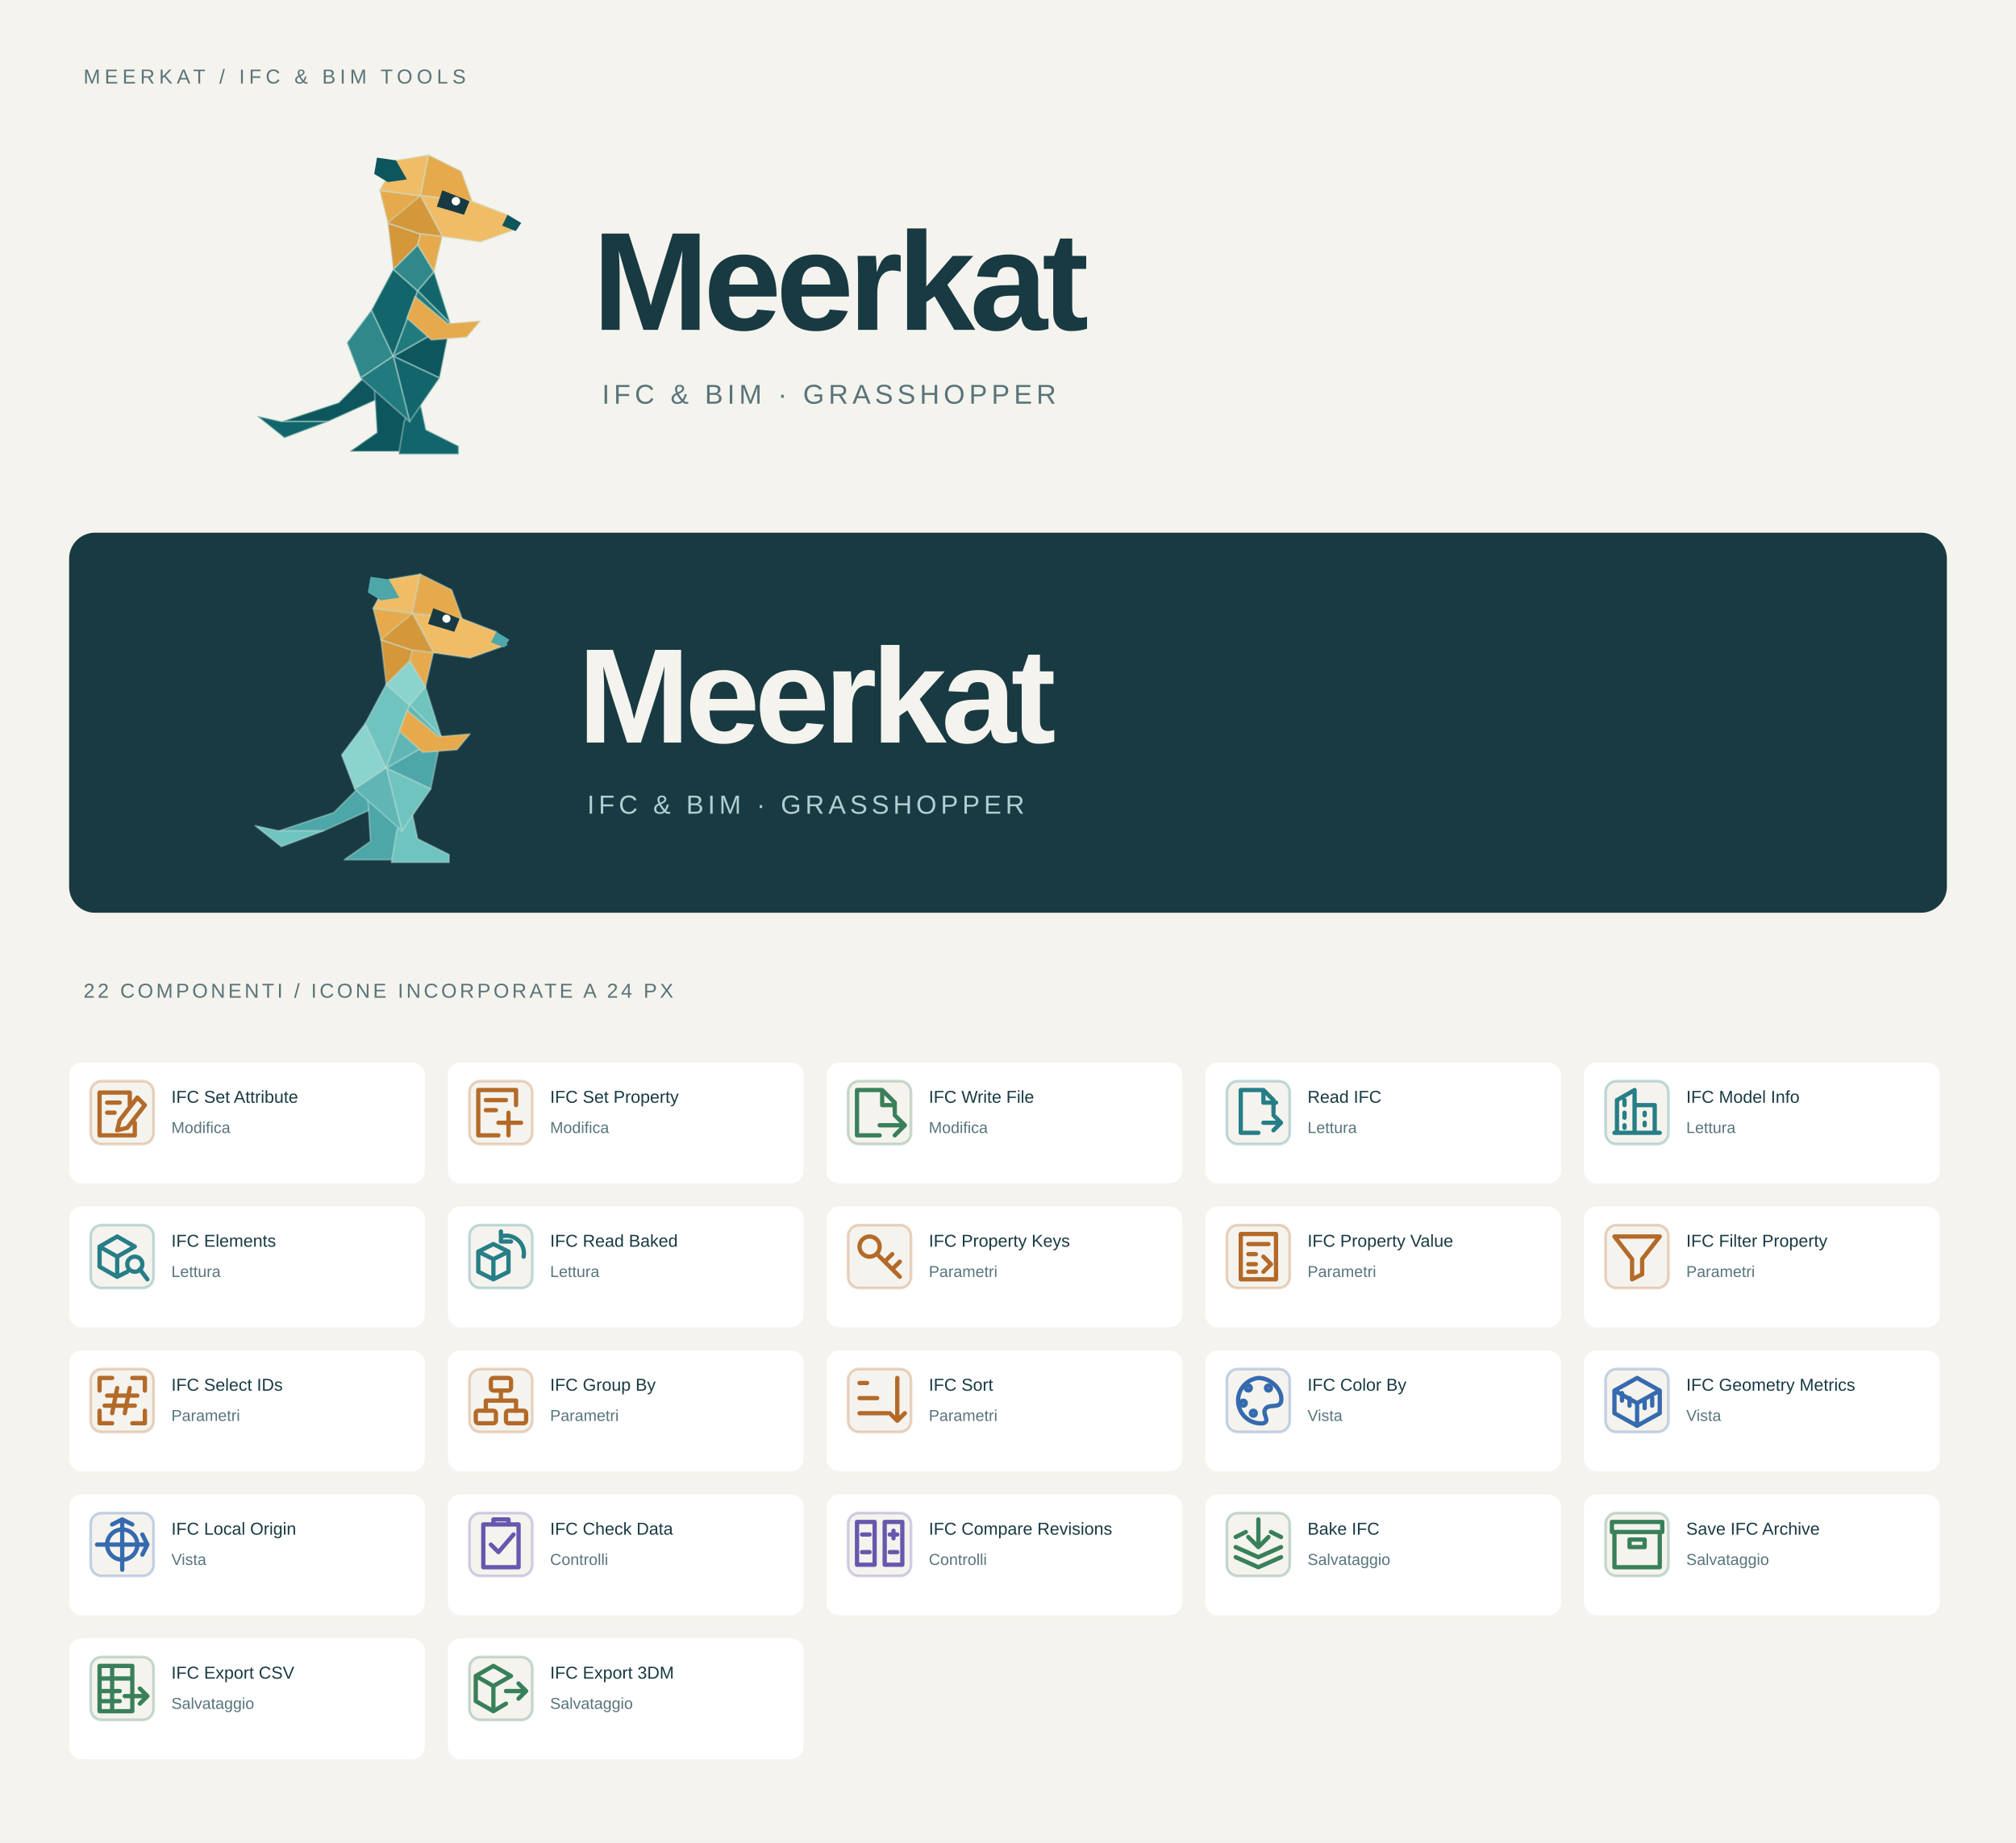
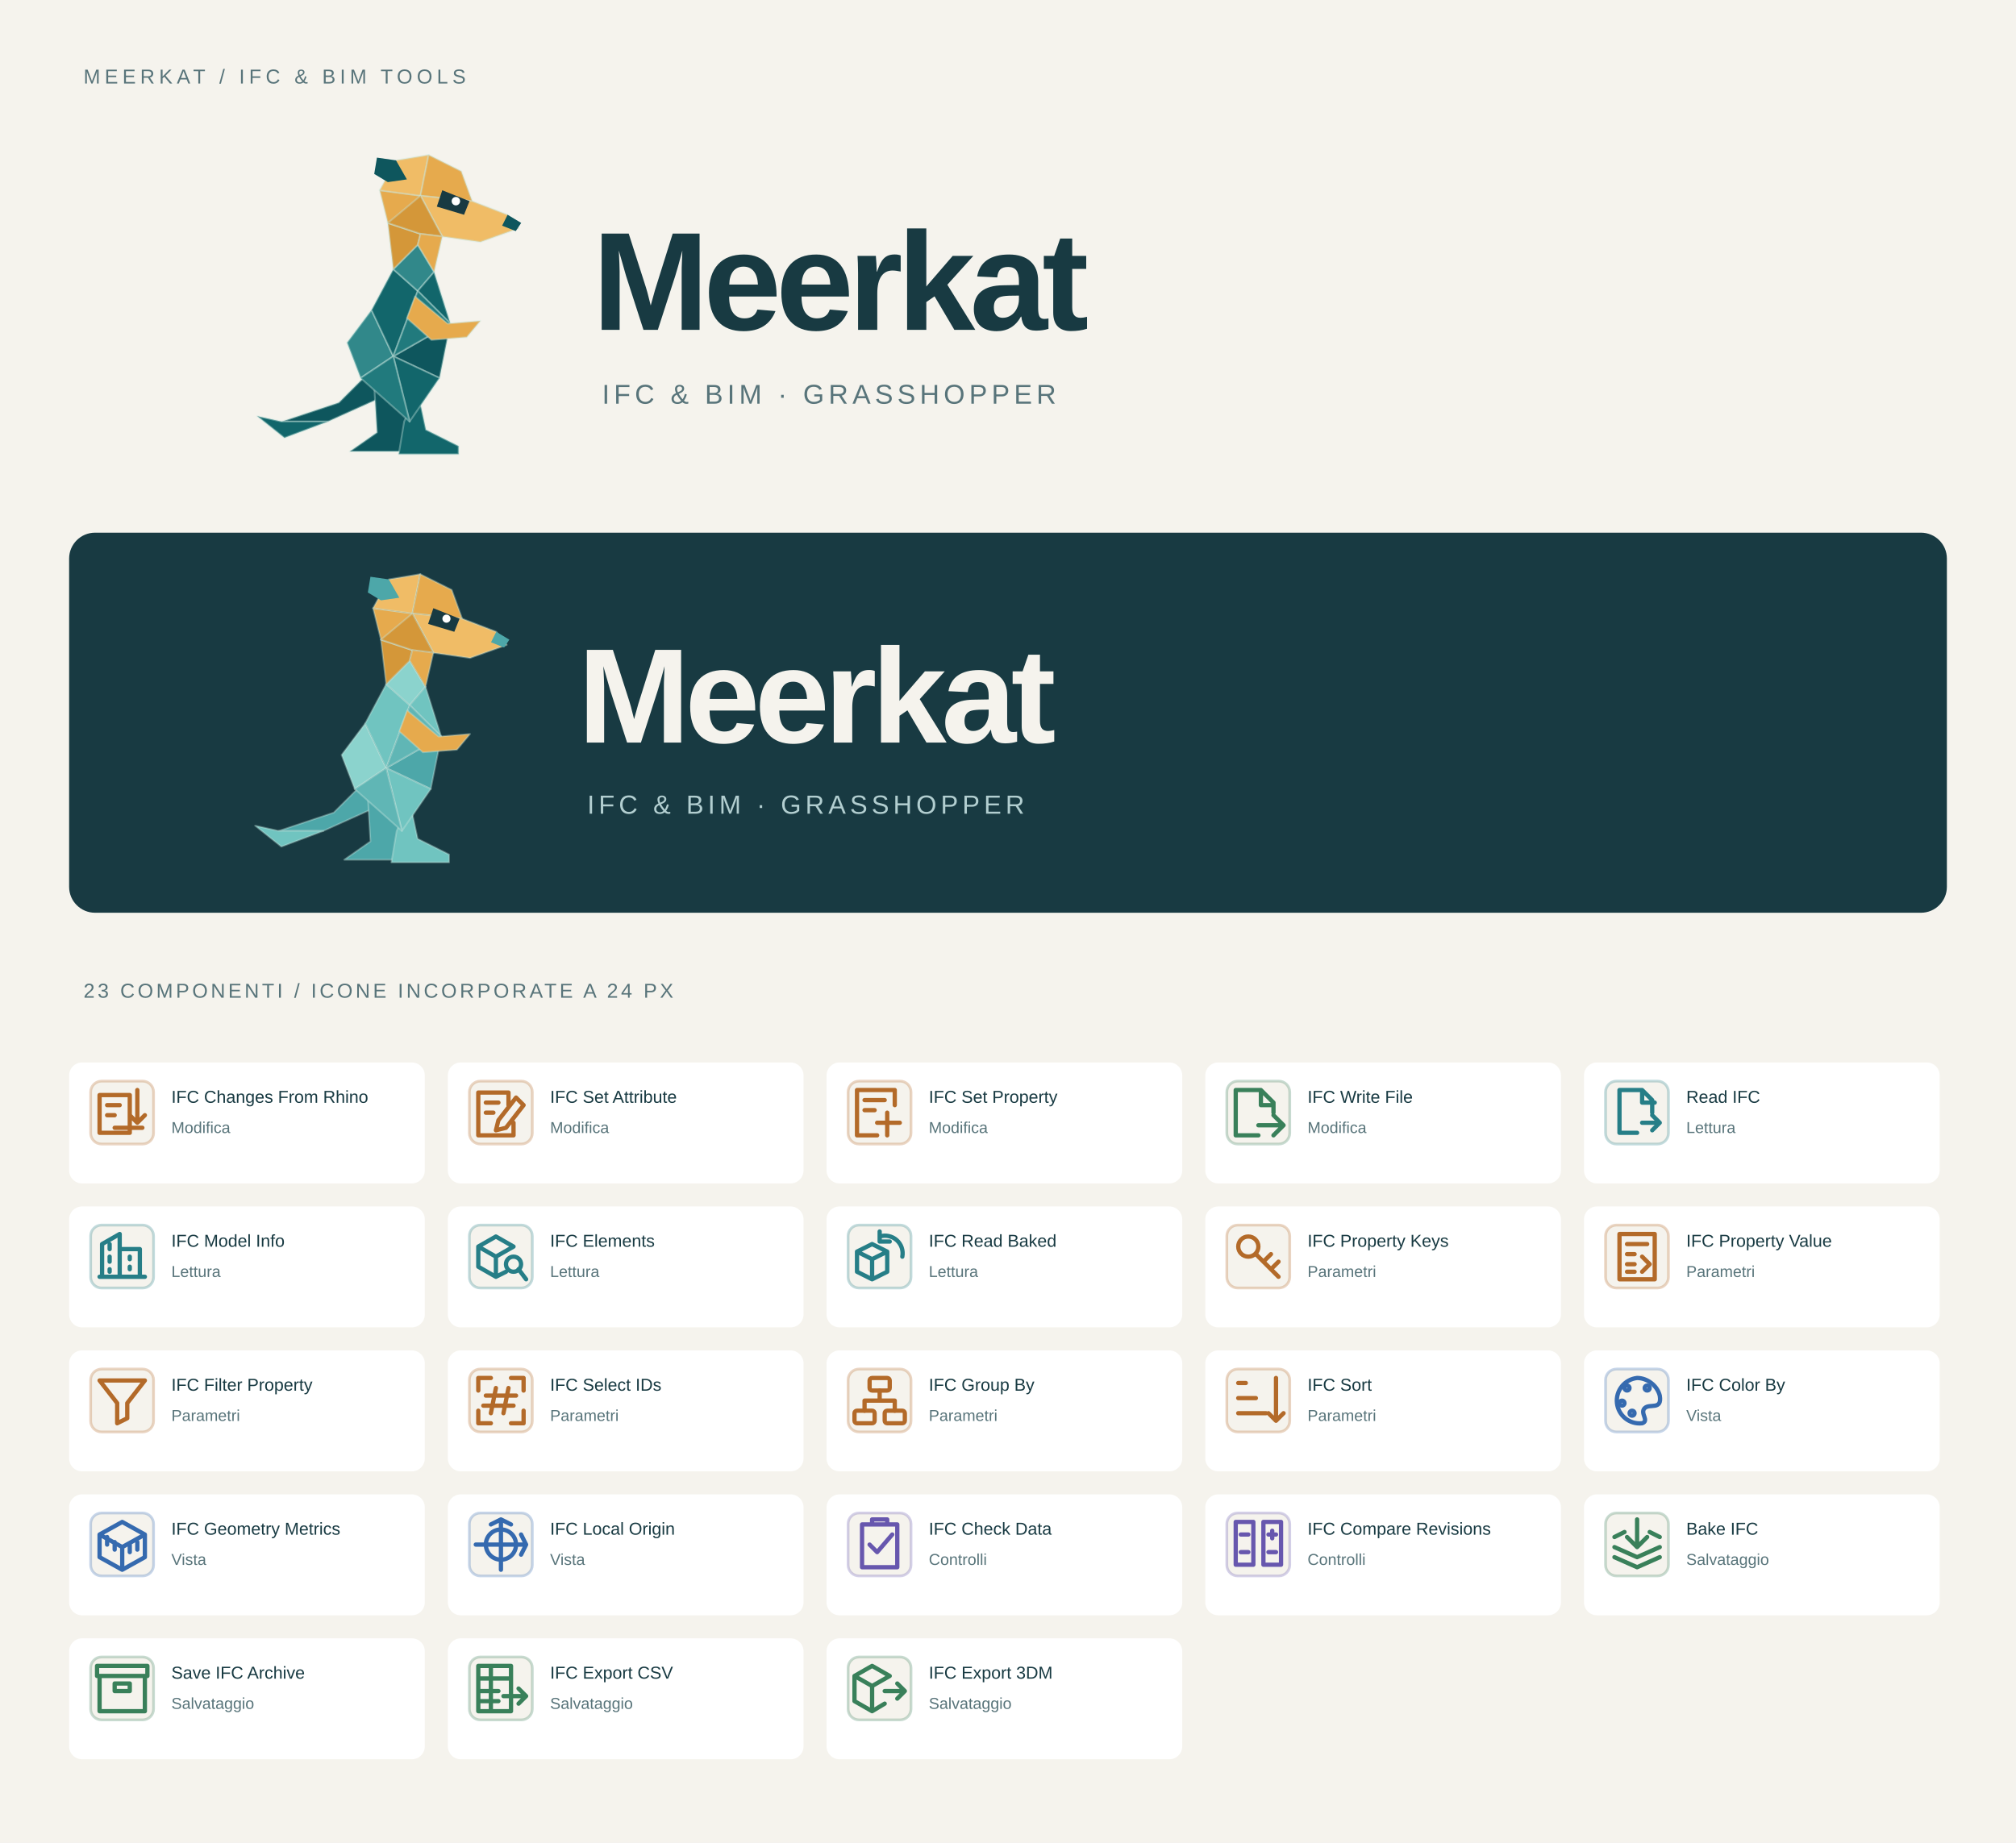
<svg xmlns="http://www.w3.org/2000/svg" width="1400" height="1280" viewBox="0 0 1400 1280">
  <rect width="1400" height="1280" fill="#F5F3ED" />
  <text x="58" y="58" font-family="Arial" font-size="14" fill="#58747A" letter-spacing="3">MEERKAT / IFC &amp; BIM TOOLS</text>
  <g transform="translate(140 86) scale(1.35)">
    <g transform="translate(16 2) scale(1.4)">
      <g stroke="#C6E5DE" stroke-opacity=".38" stroke-width=".65" stroke-linejoin="round">
        <polygon points="52,88 39,101 18,108 35,108 55,99" fill="#0E565D" />
        <polygon points="18,108 9,106 19,114 35,108" fill="#12666B" />
        <polygon points="52,95 53,112 43,119 66,119 67,110 65,98" fill="#0E565D" />
        <polygon points="68,97 71,111 83,117 83,120 61,120 63,108" fill="#12666B" />
        <polygon points="47,92 42,79 51,67 59,84" fill="#31888A" />
        <polygon points="51,67 59,52 68,60 59,84" fill="#12666B" />
        <polygon points="59,52 68,43 74,53 68,60" fill="#31888A" />
        <polygon points="74,53 80,72 68,60" fill="#12666B" />
        <polygon points="80,72 76,92 59,84" fill="#0E565D" />
        <polygon points="80,72 68,60 59,84" fill="#217A7D" />
        <polygon points="76,92 65,108 59,84" fill="#12666B" />
        <polygon points="65,108 47,92 59,84" fill="#217A7D" />
        <polygon points="67,62 79,72 91,71 86,77 73,78 64,70" fill="#E6AA4D" />
        <polygon points="59,52 57,35 69,39 68,43" fill="#D49739" />
        <polygon points="57,35 54,23 69,25 69,39" fill="#E6AA4D" />
        <polygon points="54,23 60,12 72,10 69,25" fill="#F0BC66" />
        <polygon points="72,10 84,16 88,27 69,25" fill="#E6AA4D" />
        <polygon points="88,27 101,32 105,37 91,42 77,40 69,25" fill="#F0BC66" />
        <polygon points="69,25 77,40 69,39 57,35" fill="#D49739" />
        <polygon points="69,39 77,40 74,53 68,43" fill="#E6AA4D" />
      </g>
      <path d="M57 20L52 17L53 11L60 12L64 19Z" fill="#0E565D" />
      <path d="M77 23L87 27L85 32L75 29Z" fill="#183A42" />
      <circle cx="82" cy="27" r="1.55" fill="#FFFFFF" />
      <path d="M101 32L106 35L104 38L99 36Z" fill="#0E565D" />
    </g>
    <text x="201" y="106" font-family="Arial, sans-serif" font-size="72" font-weight="700" letter-spacing="-2.8" fill="#183A42">Meerkat</text>
    <text x="206" y="144" font-family="Arial, sans-serif" font-size="14" letter-spacing="2.2" fill="#58747A">IFC &amp; BIM · GRASSHOPPER</text>
  </g>
  <rect x="48" y="370" width="1304" height="264" rx="18" fill="#183A42" />
  <g transform="translate(140 378) scale(1.3)">
    <g transform="translate(16 2) scale(1.4)">
      <g stroke="#C6E5DE" stroke-opacity=".38" stroke-width=".65" stroke-linejoin="round">
        <polygon points="52,88 39,101 18,108 35,108 55,99" fill="#4DA7A9" />
        <polygon points="18,108 9,106 19,114 35,108" fill="#70C4C0" />
        <polygon points="52,95 53,112 43,119 66,119 67,110 65,98" fill="#4DA7A9" />
        <polygon points="68,97 71,111 83,117 83,120 61,120 63,108" fill="#70C4C0" />
        <polygon points="47,92 42,79 51,67 59,84" fill="#8BD3CD" />
        <polygon points="51,67 59,52 68,60 59,84" fill="#70C4C0" />
        <polygon points="59,52 68,43 74,53 68,60" fill="#8BD3CD" />
        <polygon points="74,53 80,72 68,60" fill="#70C4C0" />
        <polygon points="80,72 76,92 59,84" fill="#4DA7A9" />
        <polygon points="80,72 68,60 59,84" fill="#60B6B5" />
        <polygon points="76,92 65,108 59,84" fill="#70C4C0" />
        <polygon points="65,108 47,92 59,84" fill="#60B6B5" />
        <polygon points="67,62 79,72 91,71 86,77 73,78 64,70" fill="#E6AA4D" />
        <polygon points="59,52 57,35 69,39 68,43" fill="#D49739" />
        <polygon points="57,35 54,23 69,25 69,39" fill="#E6AA4D" />
        <polygon points="54,23 60,12 72,10 69,25" fill="#F0BC66" />
        <polygon points="72,10 84,16 88,27 69,25" fill="#E6AA4D" />
        <polygon points="88,27 101,32 105,37 91,42 77,40 69,25" fill="#F0BC66" />
        <polygon points="69,25 77,40 69,39 57,35" fill="#D49739" />
        <polygon points="69,39 77,40 74,53 68,43" fill="#E6AA4D" />
      </g>
      <path d="M57 20L52 17L53 11L60 12L64 19Z" fill="#4DA7A9" />
      <path d="M77 23L87 27L85 32L75 29Z" fill="#183A42" />
      <circle cx="82" cy="27" r="1.55" fill="#FFFFFF" />
      <path d="M101 32L106 35L104 38L99 36Z" fill="#4DA7A9" />
    </g>
    <text x="201" y="106" font-family="Arial, sans-serif" font-size="72" font-weight="700" letter-spacing="-2.8" fill="#F5F3ED">Meerkat</text>
    <text x="206" y="144" font-family="Arial, sans-serif" font-size="14" letter-spacing="2.2" fill="#B2CED0">IFC &amp; BIM · GRASSHOPPER</text>
  </g>
-   <text x="58" y="693" font-family="Arial" font-size="14" fill="#58747A" letter-spacing="2">22 COMPONENTI / ICONE INCORPORATE A 24 PX</text>
+   <text x="58" y="693" font-family="Arial" font-size="14" fill="#58747A" letter-spacing="2">23 COMPONENTI / ICONE INCORPORATE A 24 PX</text>
  <g transform="translate(48 738)">
+     <rect width="247" height="84" rx="9" fill="white" />
+     <g transform="translate(14 12) scale(1.9)">
+       <rect x=".5" y=".5" width="23" height="23" rx="4" fill="#F5F3ED" stroke="#B36A29" stroke-opacity=".28" />
+       <g transform="translate(1 1) scale(.92)" fill="none" stroke="#B36A29" stroke-width="1.7" stroke-linecap="round" stroke-linejoin="round">
+         <path d="M3 5h12v15H3zM6 9h5M6 13h3M18 3v13m-3-3 3 3 3-3M9 18h11" />
+       </g>
+     </g>
+     <text x="71" y="28" font-family="Arial" font-size="12" fill="#183A42">IFC Changes From Rhino</text>
+     <text x="71" y="49" font-family="Arial" font-size="11" fill="#58747A">Modifica</text>
+   </g>
+   <g transform="translate(311 738)">
    <rect width="247" height="84" rx="9" fill="white" />
    <g transform="translate(14 12) scale(1.9)">
      <rect x=".5" y=".5" width="23" height="23" rx="4" fill="#F5F3ED" stroke="#B36A29" stroke-opacity=".28" />
      <g transform="translate(1 1) scale(.92)" fill="none" stroke="#B36A29" stroke-width="1.7" stroke-linecap="round" stroke-linejoin="round">
        <path d="M3 4h12v5M3 4v17h14v-5M6 8h5M6 12h3M11 15l7-9 3 3-7 9-4 1z" />
      </g>
    </g>
    <text x="71" y="28" font-family="Arial" font-size="12" fill="#183A42">IFC Set Attribute</text>
    <text x="71" y="49" font-family="Arial" font-size="11" fill="#58747A">Modifica</text>
  </g>
-   <g transform="translate(311 738)">
+   <g transform="translate(574 738)">
    <rect width="247" height="84" rx="9" fill="white" />
    <g transform="translate(14 12) scale(1.9)">
      <rect x=".5" y=".5" width="23" height="23" rx="4" fill="#F5F3ED" stroke="#B36A29" stroke-opacity=".28" />
      <g transform="translate(1 1) scale(.92)" fill="none" stroke="#B36A29" stroke-width="1.7" stroke-linecap="round" stroke-linejoin="round">
        <path d="M3 3h15v6M3 3v18h8M6 7h8M6 11h4M15 12v9M11 16h9" />
      </g>
    </g>
    <text x="71" y="28" font-family="Arial" font-size="12" fill="#183A42">IFC Set Property</text>
    <text x="71" y="49" font-family="Arial" font-size="11" fill="#58747A">Modifica</text>
  </g>
-   <g transform="translate(574 738)">
+   <g transform="translate(837 738)">
    <rect width="247" height="84" rx="9" fill="white" />
    <g transform="translate(14 12) scale(1.9)">
      <rect x=".5" y=".5" width="23" height="23" rx="4" fill="#F5F3ED" stroke="#39805A" stroke-opacity=".28" />
      <g transform="translate(1 1) scale(.92)" fill="none" stroke="#39805A" stroke-width="1.7" stroke-linecap="round" stroke-linejoin="round">
        <path d="M3 3h10l5 5v4M3 3v18h9M13 3v6h5M12 17h10m-4-4 4 4-4 4" />
      </g>
    </g>
    <text x="71" y="28" font-family="Arial" font-size="12" fill="#183A42">IFC Write File</text>
    <text x="71" y="49" font-family="Arial" font-size="11" fill="#58747A">Modifica</text>
  </g>
-   <g transform="translate(837 738)">
+   <g transform="translate(1100 738)">
    <rect width="247" height="84" rx="9" fill="white" />
    <g transform="translate(14 12) scale(1.9)">
      <rect x=".5" y=".5" width="23" height="23" rx="4" fill="#F5F3ED" stroke="#267E87" stroke-opacity=".28" />
      <g transform="translate(1 1) scale(.92)" fill="none" stroke="#267E87" stroke-width="1.7" stroke-linecap="round" stroke-linejoin="round">
        <path d="M5 3h9l4 4v5 M14 3v5h5 M5 3v17h7 M14 16h7m-3-3 3 3-3 3" />
      </g>
    </g>
    <text x="71" y="28" font-family="Arial" font-size="12" fill="#183A42">Read IFC</text>
    <text x="71" y="49" font-family="Arial" font-size="11" fill="#58747A">Lettura</text>
  </g>
-   <g transform="translate(1100 738)">
+   <g transform="translate(48 838)">
    <rect width="247" height="84" rx="9" fill="white" />
    <g transform="translate(14 12) scale(1.9)">
      <rect x=".5" y=".5" width="23" height="23" rx="4" fill="#F5F3ED" stroke="#267E87" stroke-opacity=".28" />
      <g transform="translate(1 1) scale(.92)" fill="none" stroke="#267E87" stroke-width="1.7" stroke-linecap="round" stroke-linejoin="round">
        <path d="M4 20V7l7-4v17M11 9h8v11M3 20h18M7 7v2m0 3v2m0 3v1M15 12v1m0 3v1" />
      </g>
    </g>
    <text x="71" y="28" font-family="Arial" font-size="12" fill="#183A42">IFC Model Info</text>
    <text x="71" y="49" font-family="Arial" font-size="11" fill="#58747A">Lettura</text>
  </g>
-   <g transform="translate(48 838)">
+   <g transform="translate(311 838)">
    <rect width="247" height="84" rx="9" fill="white" />
    <g transform="translate(14 12) scale(1.9)">
      <rect x=".5" y=".5" width="23" height="23" rx="4" fill="#F5F3ED" stroke="#267E87" stroke-opacity=".28" />
      <g transform="translate(1 1) scale(.92)" fill="none" stroke="#267E87" stroke-width="1.7" stroke-linecap="round" stroke-linejoin="round">
        <path d="M3 8l7-4 7 4-7 4zM3 8v8l7 4 4-2M10 12v8" />
        <circle cx="17" cy="15" r="3" />
        <path d="M19 17l3 4" />
      </g>
    </g>
    <text x="71" y="28" font-family="Arial" font-size="12" fill="#183A42">IFC Elements</text>
    <text x="71" y="49" font-family="Arial" font-size="11" fill="#58747A">Lettura</text>
  </g>
-   <g transform="translate(311 838)">
+   <g transform="translate(574 838)">
    <rect width="247" height="84" rx="9" fill="white" />
    <g transform="translate(14 12) scale(1.9)">
      <rect x=".5" y=".5" width="23" height="23" rx="4" fill="#F5F3ED" stroke="#267E87" stroke-opacity=".28" />
      <g transform="translate(1 1) scale(.92)" fill="none" stroke="#267E87" stroke-width="1.7" stroke-linecap="round" stroke-linejoin="round">
        <path d="M3 10l6-3 6 3v8l-6 3-6-3zM3 10l6 3 6-3M9 13v8M21 12a7 7 0 0 0-9-8M12 2v4h4" />
      </g>
    </g>
    <text x="71" y="28" font-family="Arial" font-size="12" fill="#183A42">IFC Read Baked</text>
    <text x="71" y="49" font-family="Arial" font-size="11" fill="#58747A">Lettura</text>
  </g>
-   <g transform="translate(574 838)">
+   <g transform="translate(837 838)">
    <rect width="247" height="84" rx="9" fill="white" />
    <g transform="translate(14 12) scale(1.9)">
      <rect x=".5" y=".5" width="23" height="23" rx="4" fill="#F5F3ED" stroke="#B36A29" stroke-opacity=".28" />
      <g transform="translate(1 1) scale(.92)" fill="none" stroke="#B36A29" stroke-width="1.7" stroke-linecap="round" stroke-linejoin="round">
        <circle cx="8" cy="8" r="4" />
        <path d="M11 11l9 9m-6-6 3-3m0 6 3-3" />
      </g>
    </g>
    <text x="71" y="28" font-family="Arial" font-size="12" fill="#183A42">IFC Property Keys</text>
    <text x="71" y="49" font-family="Arial" font-size="11" fill="#58747A">Parametri</text>
  </g>
-   <g transform="translate(837 838)">
+   <g transform="translate(1100 838)">
    <rect width="247" height="84" rx="9" fill="white" />
    <g transform="translate(14 12) scale(1.9)">
      <rect x=".5" y=".5" width="23" height="23" rx="4" fill="#F5F3ED" stroke="#B36A29" stroke-opacity=".28" />
      <g transform="translate(1 1) scale(.92)" fill="none" stroke="#B36A29" stroke-width="1.7" stroke-linecap="round" stroke-linejoin="round">
        <path d="M5 3h14v18H5zM8 7h8M8 11h3M8 15h3M8 18h3M14 12l3 3-3 3" />
      </g>
    </g>
    <text x="71" y="28" font-family="Arial" font-size="12" fill="#183A42">IFC Property Value</text>
    <text x="71" y="49" font-family="Arial" font-size="11" fill="#58747A">Parametri</text>
  </g>
-   <g transform="translate(1100 838)">
+   <g transform="translate(48 938)">
    <rect width="247" height="84" rx="9" fill="white" />
    <g transform="translate(14 12) scale(1.9)">
      <rect x=".5" y=".5" width="23" height="23" rx="4" fill="#F5F3ED" stroke="#B36A29" stroke-opacity=".28" />
      <g transform="translate(1 1) scale(.92)" fill="none" stroke="#B36A29" stroke-width="1.7" stroke-linecap="round" stroke-linejoin="round">
        <path d="M3 4h18l-7 9v6l-4 2v-8z" />
      </g>
    </g>
    <text x="71" y="28" font-family="Arial" font-size="12" fill="#183A42">IFC Filter Property</text>
    <text x="71" y="49" font-family="Arial" font-size="11" fill="#58747A">Parametri</text>
  </g>
-   <g transform="translate(48 938)">
+   <g transform="translate(311 938)">
    <rect width="247" height="84" rx="9" fill="white" />
    <g transform="translate(14 12) scale(1.9)">
      <rect x=".5" y=".5" width="23" height="23" rx="4" fill="#F5F3ED" stroke="#B36A29" stroke-opacity=".28" />
      <g transform="translate(1 1) scale(.92)" fill="none" stroke="#B36A29" stroke-width="1.7" stroke-linecap="round" stroke-linejoin="round">
        <path d="M3 8V3h5m8 0h5v5M3 16v5h5m8 0h5v-5M10 7l-2 10m7-10-2 10M6 10h12M5 14h12" />
      </g>
    </g>
    <text x="71" y="28" font-family="Arial" font-size="12" fill="#183A42">IFC Select IDs</text>
    <text x="71" y="49" font-family="Arial" font-size="11" fill="#58747A">Parametri</text>
  </g>
-   <g transform="translate(311 938)">
+   <g transform="translate(574 938)">
    <rect width="247" height="84" rx="9" fill="white" />
    <g transform="translate(14 12) scale(1.9)">
      <rect x=".5" y=".5" width="23" height="23" rx="4" fill="#F5F3ED" stroke="#B36A29" stroke-opacity=".28" />
      <g transform="translate(1 1) scale(.92)" fill="none" stroke="#B36A29" stroke-width="1.7" stroke-linecap="round" stroke-linejoin="round">
        <rect x="8" y="3" width="8" height="5" rx="1" />
        <rect x="2" y="16" width="8" height="5" rx="1" />
        <rect x="14" y="16" width="8" height="5" rx="1" />
        <path d="M12 8v4M6 16v-4h12v4" />
      </g>
    </g>
    <text x="71" y="28" font-family="Arial" font-size="12" fill="#183A42">IFC Group By</text>
    <text x="71" y="49" font-family="Arial" font-size="11" fill="#58747A">Parametri</text>
  </g>
-   <g transform="translate(574 938)">
+   <g transform="translate(837 938)">
    <rect width="247" height="84" rx="9" fill="white" />
    <g transform="translate(14 12) scale(1.9)">
      <rect x=".5" y=".5" width="23" height="23" rx="4" fill="#F5F3ED" stroke="#B36A29" stroke-opacity=".28" />
      <g transform="translate(1 1) scale(.92)" fill="none" stroke="#B36A29" stroke-width="1.7" stroke-linecap="round" stroke-linejoin="round">
        <path d="M4 5h3M4 11h7M4 17h11M19 3v17m-3-3 3 3 3-3" />
      </g>
    </g>
    <text x="71" y="28" font-family="Arial" font-size="12" fill="#183A42">IFC Sort</text>
    <text x="71" y="49" font-family="Arial" font-size="11" fill="#58747A">Parametri</text>
  </g>
-   <g transform="translate(837 938)">
+   <g transform="translate(1100 938)">
    <rect width="247" height="84" rx="9" fill="white" />
    <g transform="translate(14 12) scale(1.9)">
      <rect x=".5" y=".5" width="23" height="23" rx="4" fill="#F5F3ED" stroke="#356AAF" stroke-opacity=".28" />
      <g transform="translate(1 1) scale(.92)" fill="none" stroke="#356AAF" stroke-width="1.7" stroke-linecap="round" stroke-linejoin="round">
        <path d="M12 3a9 9 0 1 0 2 18c3-1-1-4 1-6s7 1 6-5c-1-4-5-7-9-7z" />
        <circle cx="8" cy="7" r="1" />
        <circle cx="16" cy="7" r="1" />
        <circle cx="6" cy="13" r="1" />
        <circle cx="10" cy="17" r="1" />
      </g>
    </g>
    <text x="71" y="28" font-family="Arial" font-size="12" fill="#183A42">IFC Color By</text>
    <text x="71" y="49" font-family="Arial" font-size="11" fill="#58747A">Vista</text>
  </g>
-   <g transform="translate(1100 938)">
+   <g transform="translate(48 1038)">
    <rect width="247" height="84" rx="9" fill="white" />
    <g transform="translate(14 12) scale(1.9)">
      <rect x=".5" y=".5" width="23" height="23" rx="4" fill="#F5F3ED" stroke="#356AAF" stroke-opacity=".28" />
      <g transform="translate(1 1) scale(.92)" fill="none" stroke="#356AAF" stroke-width="1.7" stroke-linecap="round" stroke-linejoin="round">
        <path d="M3 8l9-5 9 5v9l-9 5-9-5zM3 8l9 5 9-5M12 13v9M6 9v3m3-1v3m6-2v3m3-4v3" />
      </g>
    </g>
    <text x="71" y="28" font-family="Arial" font-size="12" fill="#183A42">IFC Geometry Metrics</text>
    <text x="71" y="49" font-family="Arial" font-size="11" fill="#58747A">Vista</text>
  </g>
-   <g transform="translate(48 1038)">
+   <g transform="translate(311 1038)">
    <rect width="247" height="84" rx="9" fill="white" />
    <g transform="translate(14 12) scale(1.9)">
      <rect x=".5" y=".5" width="23" height="23" rx="4" fill="#F5F3ED" stroke="#356AAF" stroke-opacity=".28" />
      <g transform="translate(1 1) scale(.92)" fill="none" stroke="#356AAF" stroke-width="1.7" stroke-linecap="round" stroke-linejoin="round">
        <circle cx="12" cy="12" r="6" />
        <path d="M12 2v20M2 12h20M16 4l-4-2-4 2M20 8l2 4-2 4" />
      </g>
    </g>
    <text x="71" y="28" font-family="Arial" font-size="12" fill="#183A42">IFC Local Origin</text>
    <text x="71" y="49" font-family="Arial" font-size="11" fill="#58747A">Vista</text>
  </g>
-   <g transform="translate(311 1038)">
+   <g transform="translate(574 1038)">
    <rect width="247" height="84" rx="9" fill="white" />
    <g transform="translate(14 12) scale(1.9)">
      <rect x=".5" y=".5" width="23" height="23" rx="4" fill="#F5F3ED" stroke="#6757AE" stroke-opacity=".28" />
      <g transform="translate(1 1) scale(.92)" fill="none" stroke="#6757AE" stroke-width="1.7" stroke-linecap="round" stroke-linejoin="round">
        <path d="M5 4h14v17H5zM9 4V2h6v2M8 12l3 3 6-7" />
      </g>
    </g>
    <text x="71" y="28" font-family="Arial" font-size="12" fill="#183A42">IFC Check Data</text>
    <text x="71" y="49" font-family="Arial" font-size="11" fill="#58747A">Controlli</text>
  </g>
-   <g transform="translate(574 1038)">
+   <g transform="translate(837 1038)">
    <rect width="247" height="84" rx="9" fill="white" />
    <g transform="translate(14 12) scale(1.9)">
      <rect x=".5" y=".5" width="23" height="23" rx="4" fill="#F5F3ED" stroke="#6757AE" stroke-opacity=".28" />
      <g transform="translate(1 1) scale(.92)" fill="none" stroke="#6757AE" stroke-width="1.7" stroke-linecap="round" stroke-linejoin="round">
        <path d="M3 3h7v17H3zM14 3h7v17h-7zM5 8h3m8 0h3m-1.5-1.5v3M5 15h3M16 15h3" />
      </g>
    </g>
    <text x="71" y="28" font-family="Arial" font-size="12" fill="#183A42">IFC Compare Revisions</text>
    <text x="71" y="49" font-family="Arial" font-size="11" fill="#58747A">Controlli</text>
  </g>
-   <g transform="translate(837 1038)">
+   <g transform="translate(1100 1038)">
    <rect width="247" height="84" rx="9" fill="white" />
    <g transform="translate(14 12) scale(1.9)">
      <rect x=".5" y=".5" width="23" height="23" rx="4" fill="#F5F3ED" stroke="#39805A" stroke-opacity=".28" />
      <g transform="translate(1 1) scale(.92)" fill="none" stroke="#39805A" stroke-width="1.7" stroke-linecap="round" stroke-linejoin="round">
        <path d="M3 13l9 4 9-4M3 17l9 4 9-4M12 2v11m-4-4 4 4 4-4M3 9l4-2m10 0 4 2" />
      </g>
    </g>
    <text x="71" y="28" font-family="Arial" font-size="12" fill="#183A42">Bake IFC</text>
    <text x="71" y="49" font-family="Arial" font-size="11" fill="#58747A">Salvataggio</text>
  </g>
-   <g transform="translate(1100 1038)">
+   <g transform="translate(48 1138)">
    <rect width="247" height="84" rx="9" fill="white" />
    <g transform="translate(14 12) scale(1.9)">
      <rect x=".5" y=".5" width="23" height="23" rx="4" fill="#F5F3ED" stroke="#39805A" stroke-opacity=".28" />
      <g transform="translate(1 1) scale(.92)" fill="none" stroke="#39805A" stroke-width="1.7" stroke-linecap="round" stroke-linejoin="round">
        <path d="M3 7h18v14H3zM2 3h20v4H2zM9 10h6v3H9z" />
      </g>
    </g>
    <text x="71" y="28" font-family="Arial" font-size="12" fill="#183A42">Save IFC Archive</text>
    <text x="71" y="49" font-family="Arial" font-size="11" fill="#58747A">Salvataggio</text>
  </g>
-   <g transform="translate(48 1138)">
+   <g transform="translate(311 1138)">
    <rect width="247" height="84" rx="9" fill="white" />
    <g transform="translate(14 12) scale(1.9)">
      <rect x=".5" y=".5" width="23" height="23" rx="4" fill="#F5F3ED" stroke="#39805A" stroke-opacity=".28" />
      <g transform="translate(1 1) scale(.92)" fill="none" stroke="#39805A" stroke-width="1.7" stroke-linecap="round" stroke-linejoin="round">
        <path d="M3 3h13v18H3zM3 8h13M3 13h8M3 17h8M8 3v18M13 15h9m-3-3 3 3-3 3" />
      </g>
    </g>
    <text x="71" y="28" font-family="Arial" font-size="12" fill="#183A42">IFC Export CSV</text>
    <text x="71" y="49" font-family="Arial" font-size="11" fill="#58747A">Salvataggio</text>
  </g>
-   <g transform="translate(311 1138)">
+   <g transform="translate(574 1138)">
    <rect width="247" height="84" rx="9" fill="white" />
    <g transform="translate(14 12) scale(1.9)">
      <rect x=".5" y=".5" width="23" height="23" rx="4" fill="#F5F3ED" stroke="#39805A" stroke-opacity=".28" />
      <g transform="translate(1 1) scale(.92)" fill="none" stroke="#39805A" stroke-width="1.7" stroke-linecap="round" stroke-linejoin="round">
        <path d="M2 7l7-4 7 4-7 4zM2 7v10l7 4 5-3M9 11v10M14 13h8m-3-3 3 3-3 3" />
      </g>
    </g>
    <text x="71" y="28" font-family="Arial" font-size="12" fill="#183A42">IFC Export 3DM</text>
    <text x="71" y="49" font-family="Arial" font-size="11" fill="#58747A">Salvataggio</text>
  </g>
</svg>
